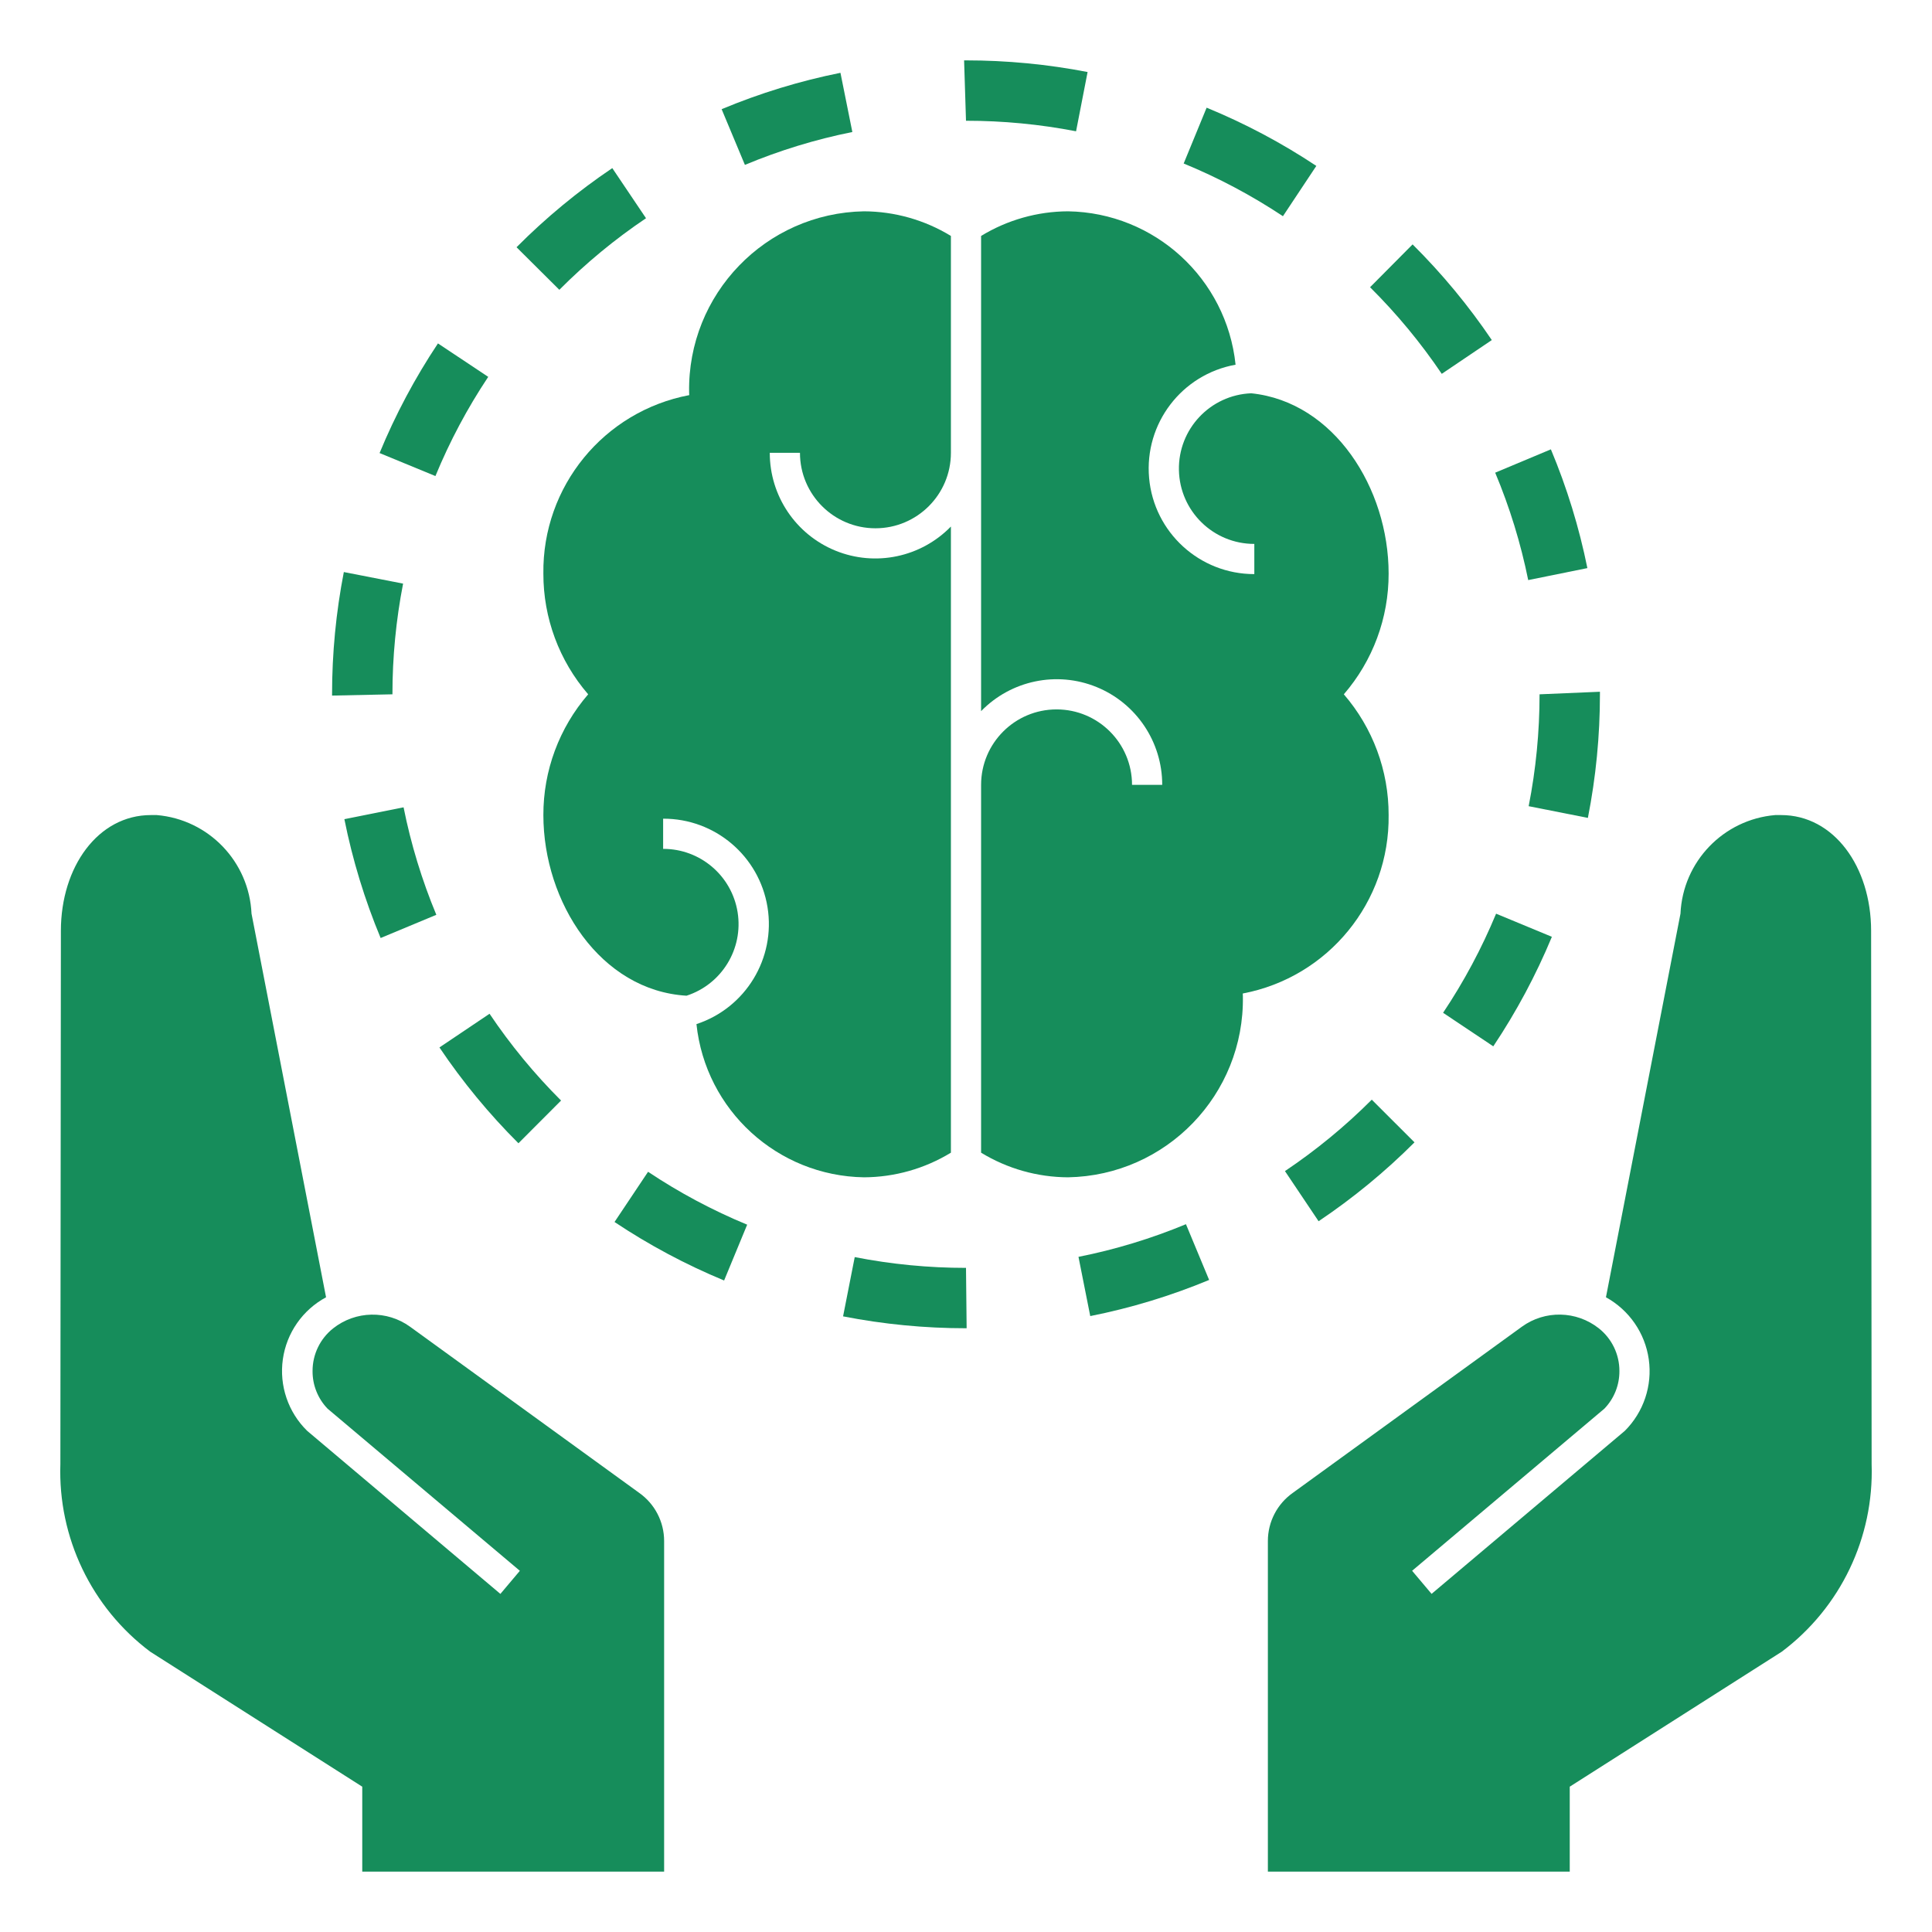
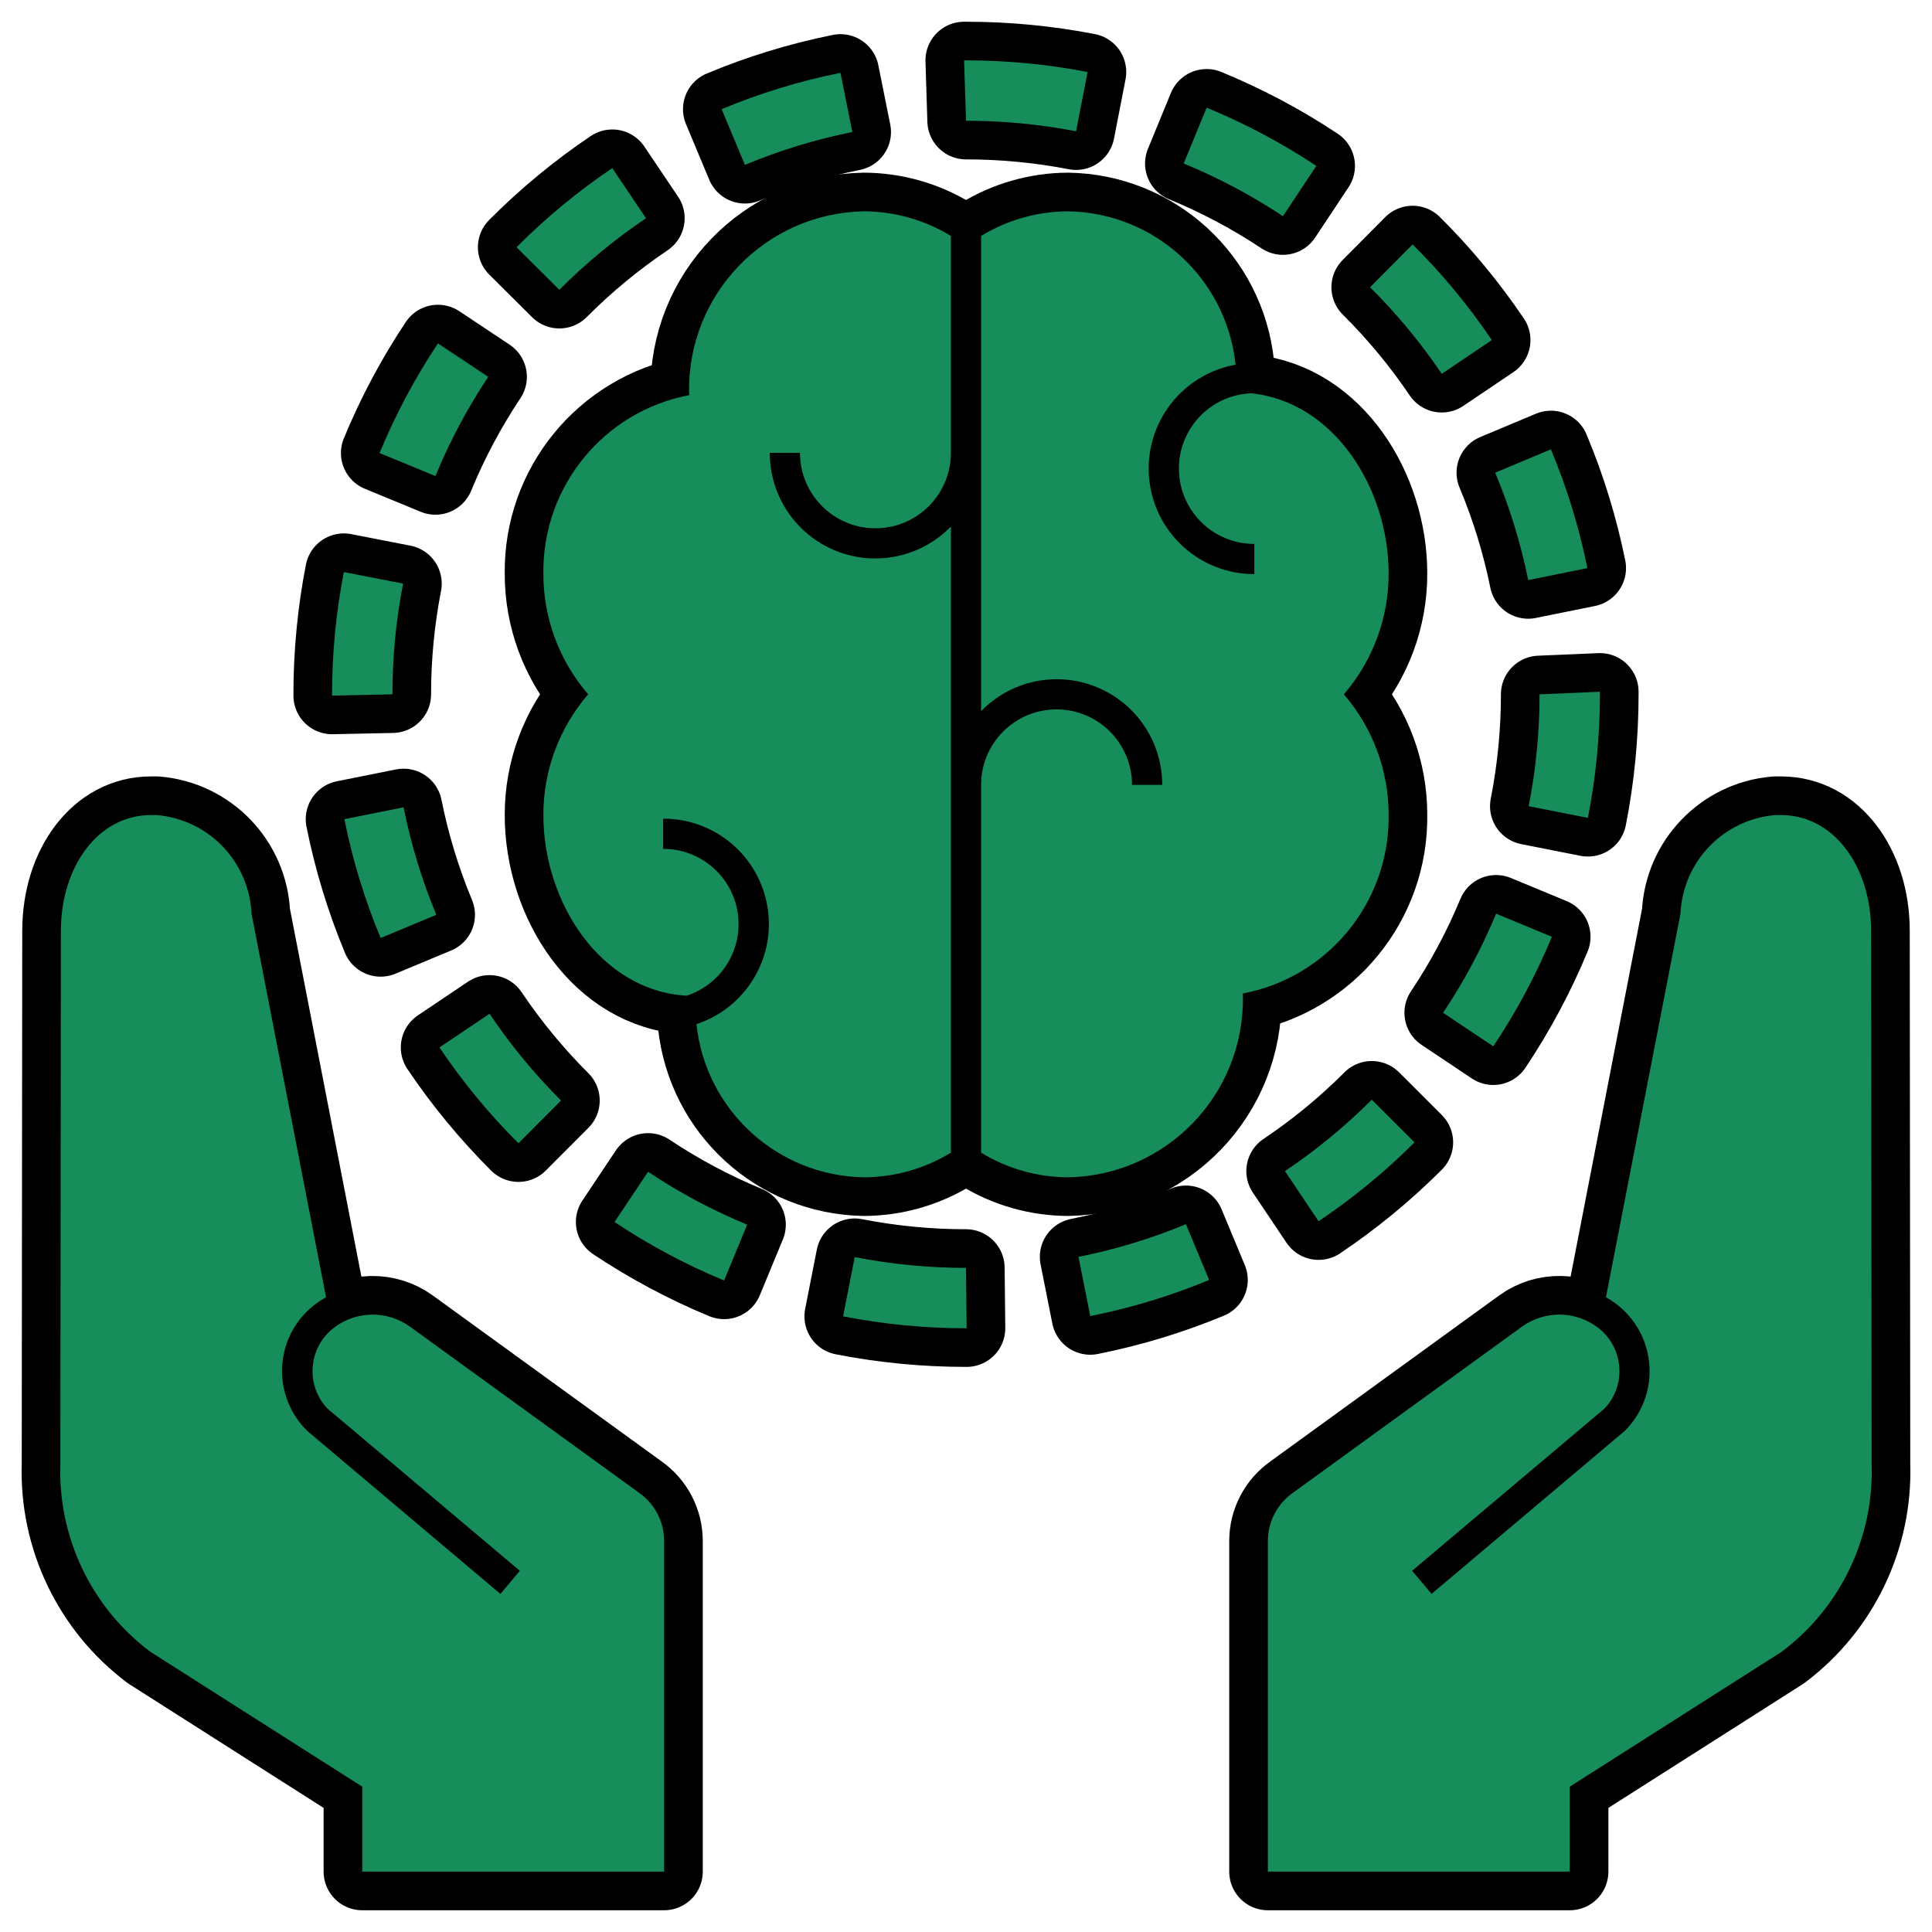
- <svg xmlns="http://www.w3.org/2000/svg" fill="#168d5b" viewBox="0 0 64 64" data-name="Layer 1" id="Layer_1" stroke="#168d5b" stroke-width="0.001">
+ <svg xmlns="http://www.w3.org/2000/svg" fill="#168d5b" viewBox="0 0 64.00 64.00" data-name="Layer 1" id="Layer_1" stroke="#168d5b" stroke-width="0.001">
  <g id="SVGRepo_bgCarrier" stroke-width="0" />
-   <g id="SVGRepo_tracerCarrier" stroke-linecap="round" stroke-linejoin="round" stroke="#CCCCCC" stroke-width="0.896" />
+   <g id="SVGRepo_tracerCarrier" stroke-linecap="round" stroke-linejoin="round" stroke="#000000" stroke-width="2.56">
+     <path d="M21.468,38.817,20.357,40.48a21.013,21.013,0,0,0,3.63,1.938l.764-1.849A18.974,18.974,0,0,1,21.468,38.817Z" />
+     <path d="M21.4,7.229,20.283,5.569a21.117,21.117,0,0,0-3.172,2.621l1.418,1.41A19.104,19.104,0,0,1,21.4,7.229Z" />
+     <path d="M14.454,30.304a18.921,18.921,0,0,1-1.085-3.56l-1.961.392a20.89,20.89,0,0,0,1.201,3.937Z" />
+     <path d="M11.39,18.95A21.196,21.196,0,0,0,11,23v.042L13,23a19.185,19.185,0,0,1,.353-3.667Z" />
+     <path d="M39.286,40.553a18.904,18.904,0,0,1-3.56,1.082l.39,1.962a20.903,20.903,0,0,0,3.938-1.197Z" />
+     <path d="M14.508,11.376a20.999,20.999,0,0,0-1.934,3.632l1.85.762a18.932,18.932,0,0,1,1.749-3.286Z" />
+     <path d="M32.021,44,32,42a19.137,19.137,0,0,1-3.686-.357l-.386,1.963A21.185,21.185,0,0,0,32,44Z" />
+     <path d="M43.605,5.496a20.978,20.978,0,0,0-3.634-1.929L39.211,5.416A19.033,19.033,0,0,1,42.499,7.162Z" />
+     <path d="M46.857,37.842l-1.415-1.414a19.13,19.13,0,0,1-2.876,2.366l1.114,1.661A21.178,21.178,0,0,0,46.857,37.842Z" />
+     <path d="M36.028,2.386A21.159,21.159,0,0,0,32,2h-.063L32,4a19.192,19.192,0,0,1,3.646.349Z" />
+     <path d="M28.235,4.373l-.394-1.961a20.839,20.839,0,0,0-3.936,1.205l.771,1.845A18.884,18.884,0,0,1,28.235,4.373Z" />
+     <path d="M53,23v-.085L51,23a19.189,19.189,0,0,1-.361,3.706l1.962.388A21.181,21.181,0,0,0,53,23Z" />
+     <path d="M49.418,11.265a21.144,21.144,0,0,0-2.624-3.169l-1.409,1.419a19.17,19.17,0,0,1,2.375,2.869Z" />
+     <path d="M18.586,36.457A19.146,19.146,0,0,1,16.217,33.582l-1.66,1.116a21.174,21.174,0,0,0,2.617,3.174Z" />
+     <path d="M52.584,18.819a20.93,20.93,0,0,0-1.209-3.934l-1.845.773A18.917,18.917,0,0,1,50.624,19.216Z" />
+     <path d="M51.408,31.033l-1.848-.766a19.03,19.03,0,0,1-1.756,3.283l1.663,1.111A21.054,21.054,0,0,0,51.408,31.033Z" />
+     <path d="M31.5,38.184V17.442A3.495,3.495,0,0,1,25.5,15h1a2.5,2.5,0,0,0,5,0V7.816A5.574,5.574,0,0,0,28.621,7a5.899,5.899,0,0,0-5.793,6c0,.03.004.059.004.089A5.939,5.939,0,0,0,18,19a6.092,6.092,0,0,0,1.484,4A6.092,6.092,0,0,0,18,27c0,2.887,1.888,5.815,4.743,5.984a2.493,2.493,0,0,0-.776-4.864v-1a3.49,3.49,0,0,1,1.104,6.805A5.671,5.671,0,0,0,28.621,39,5.574,5.574,0,0,0,31.5,38.184Z" />
+     <path d="M46,27a6.092,6.092,0,0,0-1.484-4A6.092,6.092,0,0,0,46,19c0-2.822-1.803-5.687-4.551-5.972a2.496,2.496,0,0,0,.102,4.99v1a3.496,3.496,0,0,1-.621-6.937A5.672,5.672,0,0,0,35.379,7,5.574,5.574,0,0,0,32.5,7.816V23.558A3.495,3.495,0,0,1,38.5,26h-1a2.5,2.5,0,0,0-5,0V38.184A5.574,5.574,0,0,0,35.379,39a5.899,5.899,0,0,0,5.793-6c0-.03-.004-.059-.004-.089A5.939,5.939,0,0,0,46,27Z" />
+     <path d="M59,27h-.192a3.433,3.433,0,0,0-3.14,3.266L53.199,42.974a2.793,2.793,0,0,1,.625,4.425L47.423,52.799l-.645-.765,6.37-5.371a1.779,1.779,0,0,0,.497-1.247,1.797,1.797,0,0,0-.684-1.415,2.113,2.113,0,0,0-2.548-.051L42.829,49.451A1.952,1.952,0,0,0,42,51.048V62H52V59.186l7.026-4.473A7.464,7.464,0,0,0,62,48.498l-.017-17.668C61.981,28.714,60.752,27,59,27Z" />
+     <path d="M4.974,54.713,12,59.186V62H22V51.048a1.952,1.952,0,0,0-.829-1.597l-7.585-5.5a2.113,2.113,0,0,0-2.548.051,1.797,1.797,0,0,0-.684,1.415,1.779,1.779,0,0,0,.497,1.247l6.37,5.371-.645.765L10.176,47.399a2.774,2.774,0,0,1,.625-4.425L8.332,30.266A3.433,3.433,0,0,0,5.192,27H5c-1.752,0-2.981,1.714-2.983,3.831L2,48.498A7.464,7.464,0,0,0,4.974,54.713Z" />
+   </g>
  <g id="SVGRepo_iconCarrier">
    <path d="M21.468,38.817,20.357,40.48a21.013,21.013,0,0,0,3.63,1.938l.764-1.849A18.974,18.974,0,0,1,21.468,38.817Z" />
    <path d="M21.4,7.229,20.283,5.569a21.117,21.117,0,0,0-3.172,2.621l1.418,1.41A19.104,19.104,0,0,1,21.4,7.229Z" />
    <path d="M14.454,30.304a18.921,18.921,0,0,1-1.085-3.56l-1.961.392a20.89,20.89,0,0,0,1.201,3.937Z" />
    <path d="M11.39,18.95A21.196,21.196,0,0,0,11,23v.042L13,23a19.185,19.185,0,0,1,.353-3.667Z" />
    <path d="M39.286,40.553a18.904,18.904,0,0,1-3.56,1.082l.39,1.962a20.903,20.903,0,0,0,3.938-1.197Z" />
    <path d="M14.508,11.376a20.999,20.999,0,0,0-1.934,3.632l1.85.762a18.932,18.932,0,0,1,1.749-3.286Z" />
    <path d="M32.021,44,32,42a19.137,19.137,0,0,1-3.686-.357l-.386,1.963A21.185,21.185,0,0,0,32,44Z" />
    <path d="M43.605,5.496a20.978,20.978,0,0,0-3.634-1.929L39.211,5.416A19.033,19.033,0,0,1,42.499,7.162Z" />
    <path d="M46.857,37.842l-1.415-1.414a19.13,19.13,0,0,1-2.876,2.366l1.114,1.661A21.178,21.178,0,0,0,46.857,37.842Z" />
    <path d="M36.028,2.386A21.159,21.159,0,0,0,32,2h-.063L32,4a19.192,19.192,0,0,1,3.646.349Z" />
    <path d="M28.235,4.373l-.394-1.961a20.839,20.839,0,0,0-3.936,1.205l.771,1.845A18.884,18.884,0,0,1,28.235,4.373Z" />
    <path d="M53,23v-.085L51,23a19.189,19.189,0,0,1-.361,3.706l1.962.388A21.181,21.181,0,0,0,53,23Z" />
    <path d="M49.418,11.265a21.144,21.144,0,0,0-2.624-3.169l-1.409,1.419a19.17,19.17,0,0,1,2.375,2.869Z" />
    <path d="M18.586,36.457A19.146,19.146,0,0,1,16.217,33.582l-1.66,1.116a21.174,21.174,0,0,0,2.617,3.174Z" />
    <path d="M52.584,18.819a20.93,20.93,0,0,0-1.209-3.934l-1.845.773A18.917,18.917,0,0,1,50.624,19.216Z" />
    <path d="M51.408,31.033l-1.848-.766a19.03,19.03,0,0,1-1.756,3.283l1.663,1.111A21.054,21.054,0,0,0,51.408,31.033Z" />
    <path d="M31.5,38.184V17.442A3.495,3.495,0,0,1,25.5,15h1a2.5,2.5,0,0,0,5,0V7.816A5.574,5.574,0,0,0,28.621,7a5.899,5.899,0,0,0-5.793,6c0,.03.004.059.004.089A5.939,5.939,0,0,0,18,19a6.092,6.092,0,0,0,1.484,4A6.092,6.092,0,0,0,18,27c0,2.887,1.888,5.815,4.743,5.984a2.493,2.493,0,0,0-.776-4.864v-1a3.49,3.49,0,0,1,1.104,6.805A5.671,5.671,0,0,0,28.621,39,5.574,5.574,0,0,0,31.5,38.184Z" />
    <path d="M46,27a6.092,6.092,0,0,0-1.484-4A6.092,6.092,0,0,0,46,19c0-2.822-1.803-5.687-4.551-5.972a2.496,2.496,0,0,0,.102,4.99v1a3.496,3.496,0,0,1-.621-6.937A5.672,5.672,0,0,0,35.379,7,5.574,5.574,0,0,0,32.5,7.816V23.558A3.495,3.495,0,0,1,38.5,26h-1a2.5,2.5,0,0,0-5,0V38.184A5.574,5.574,0,0,0,35.379,39a5.899,5.899,0,0,0,5.793-6c0-.03-.004-.059-.004-.089A5.939,5.939,0,0,0,46,27Z" />
    <path d="M59,27h-.192a3.433,3.433,0,0,0-3.14,3.266L53.199,42.974a2.793,2.793,0,0,1,.625,4.425L47.423,52.799l-.645-.765,6.37-5.371a1.779,1.779,0,0,0,.497-1.247,1.797,1.797,0,0,0-.684-1.415,2.113,2.113,0,0,0-2.548-.051L42.829,49.451A1.952,1.952,0,0,0,42,51.048V62H52V59.186l7.026-4.473A7.464,7.464,0,0,0,62,48.498l-.017-17.668C61.981,28.714,60.752,27,59,27Z" />
    <path d="M4.974,54.713,12,59.186V62H22V51.048a1.952,1.952,0,0,0-.829-1.597l-7.585-5.5a2.113,2.113,0,0,0-2.548.051,1.797,1.797,0,0,0-.684,1.415,1.779,1.779,0,0,0,.497,1.247l6.37,5.371-.645.765L10.176,47.399a2.774,2.774,0,0,1,.625-4.425L8.332,30.266A3.433,3.433,0,0,0,5.192,27H5c-1.752,0-2.981,1.714-2.983,3.831L2,48.498A7.464,7.464,0,0,0,4.974,54.713Z" />
  </g>
</svg>
